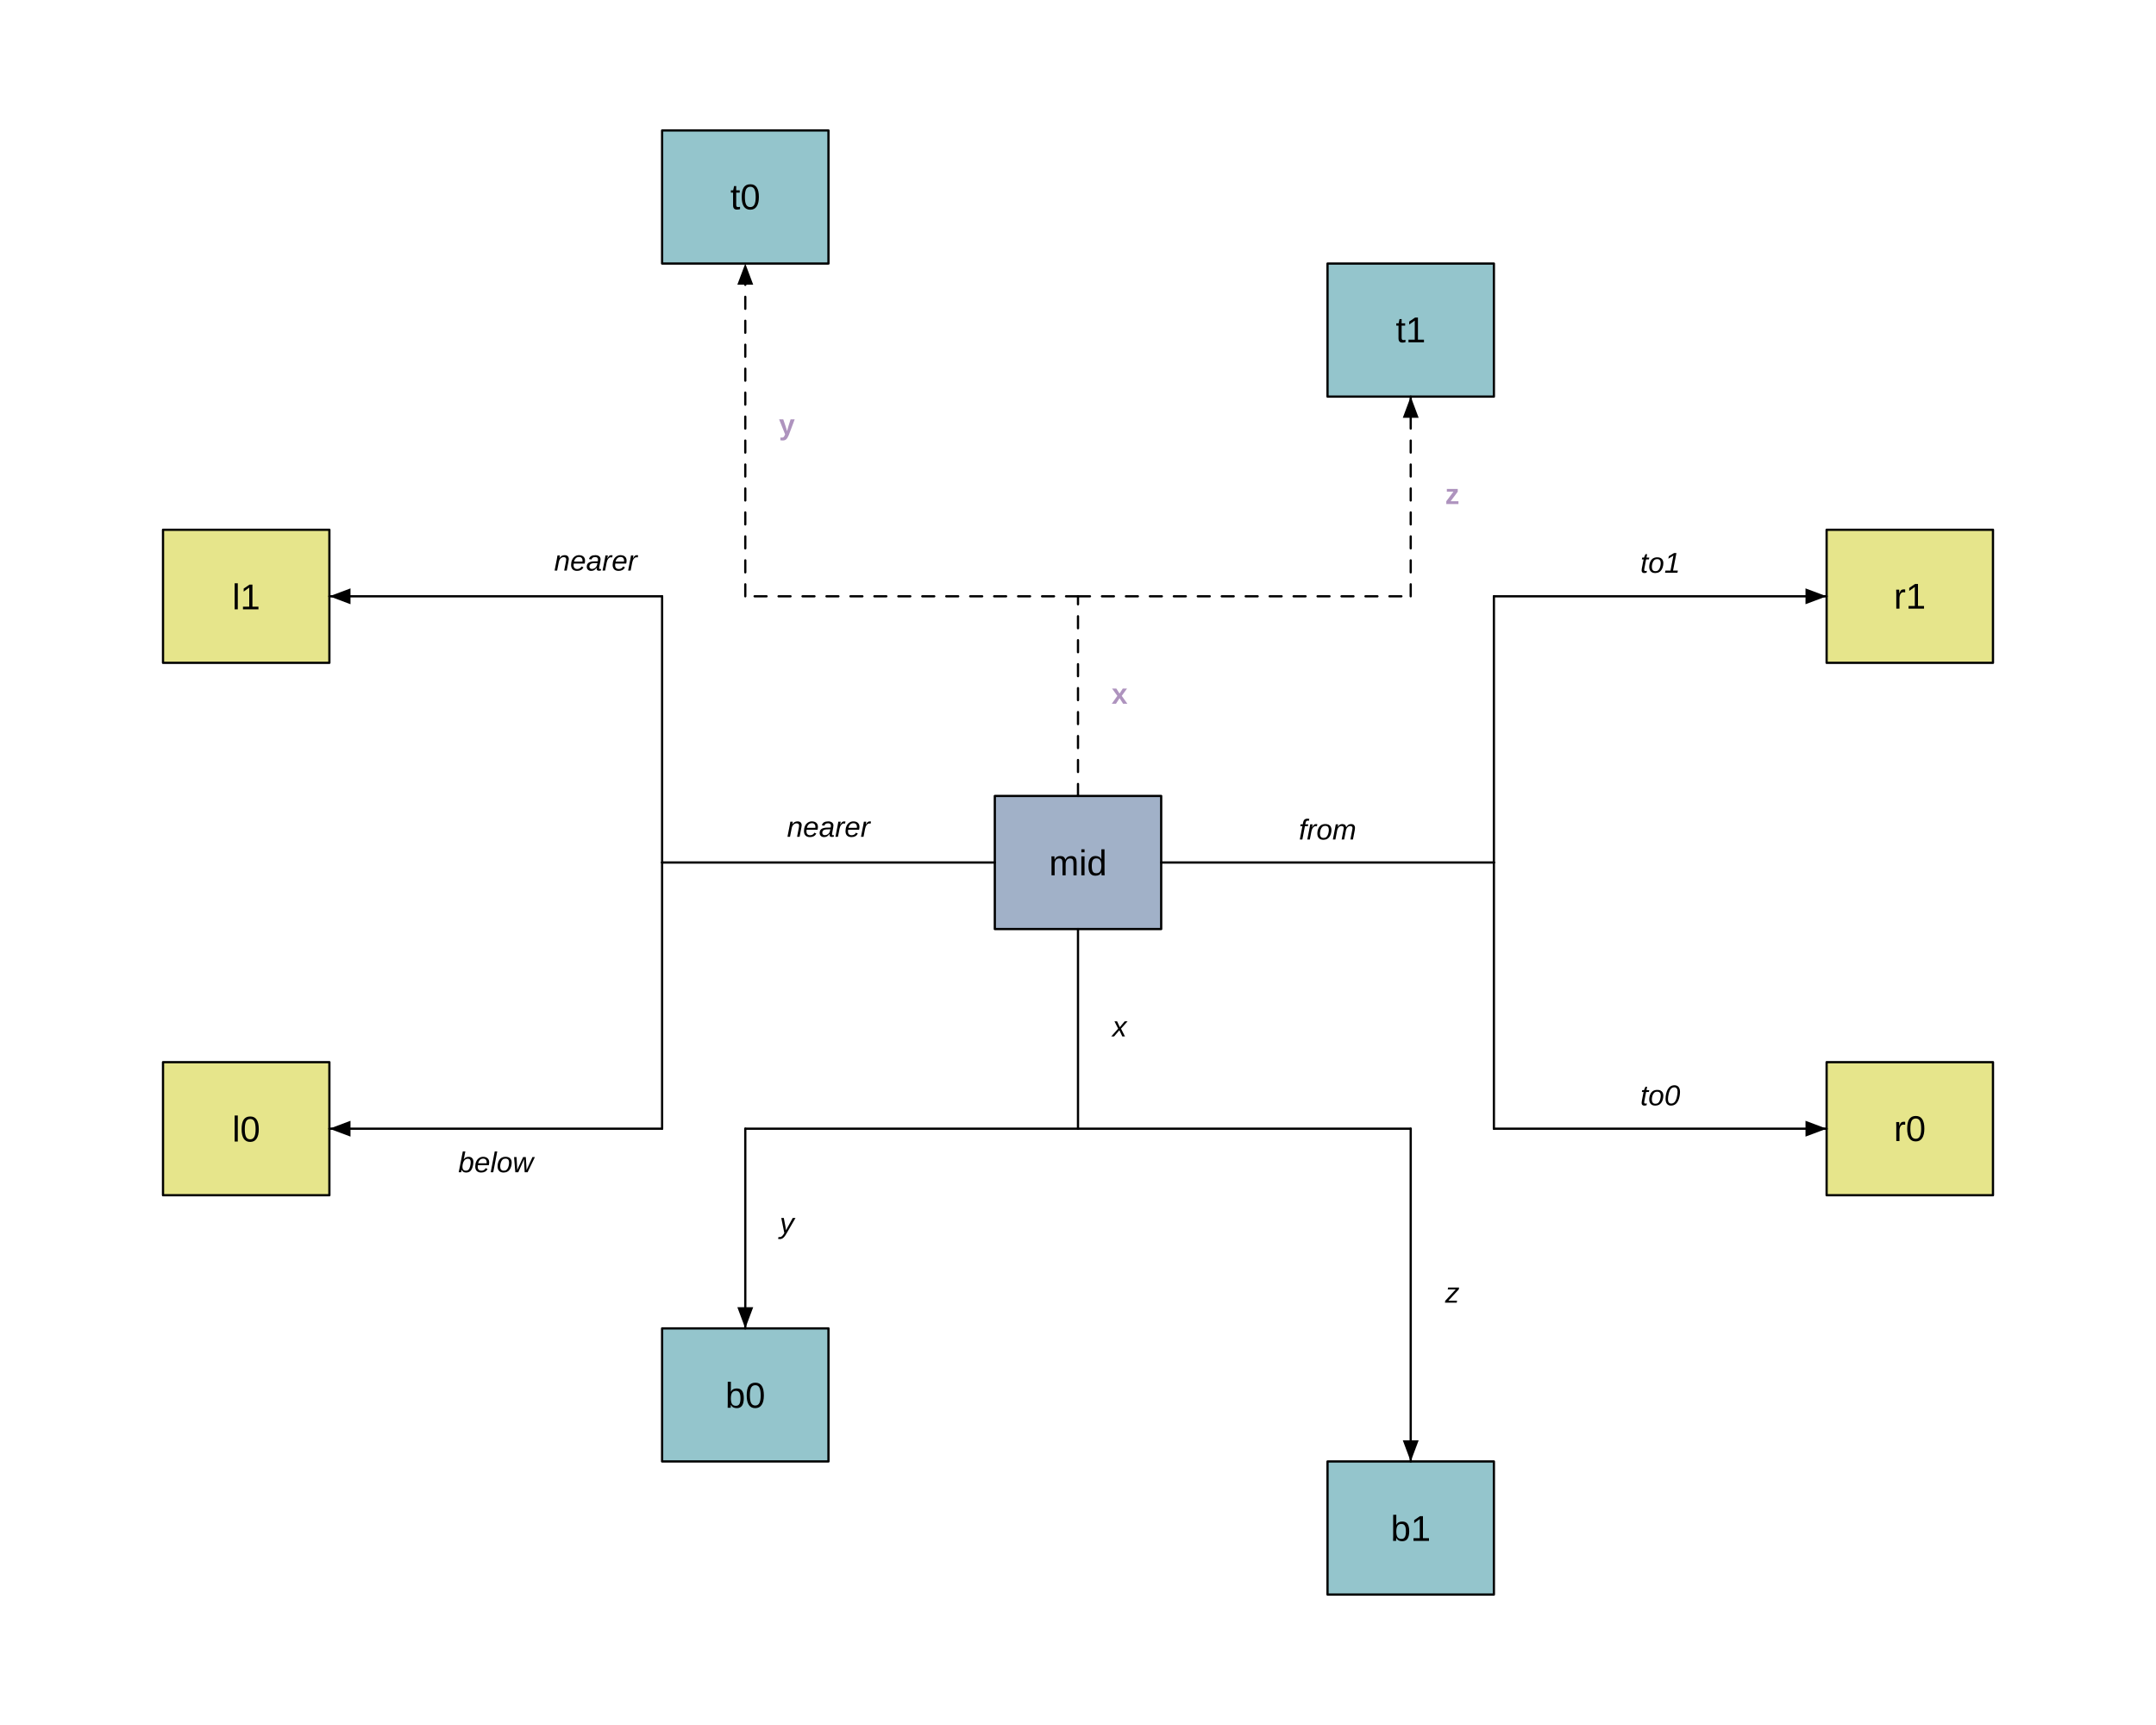
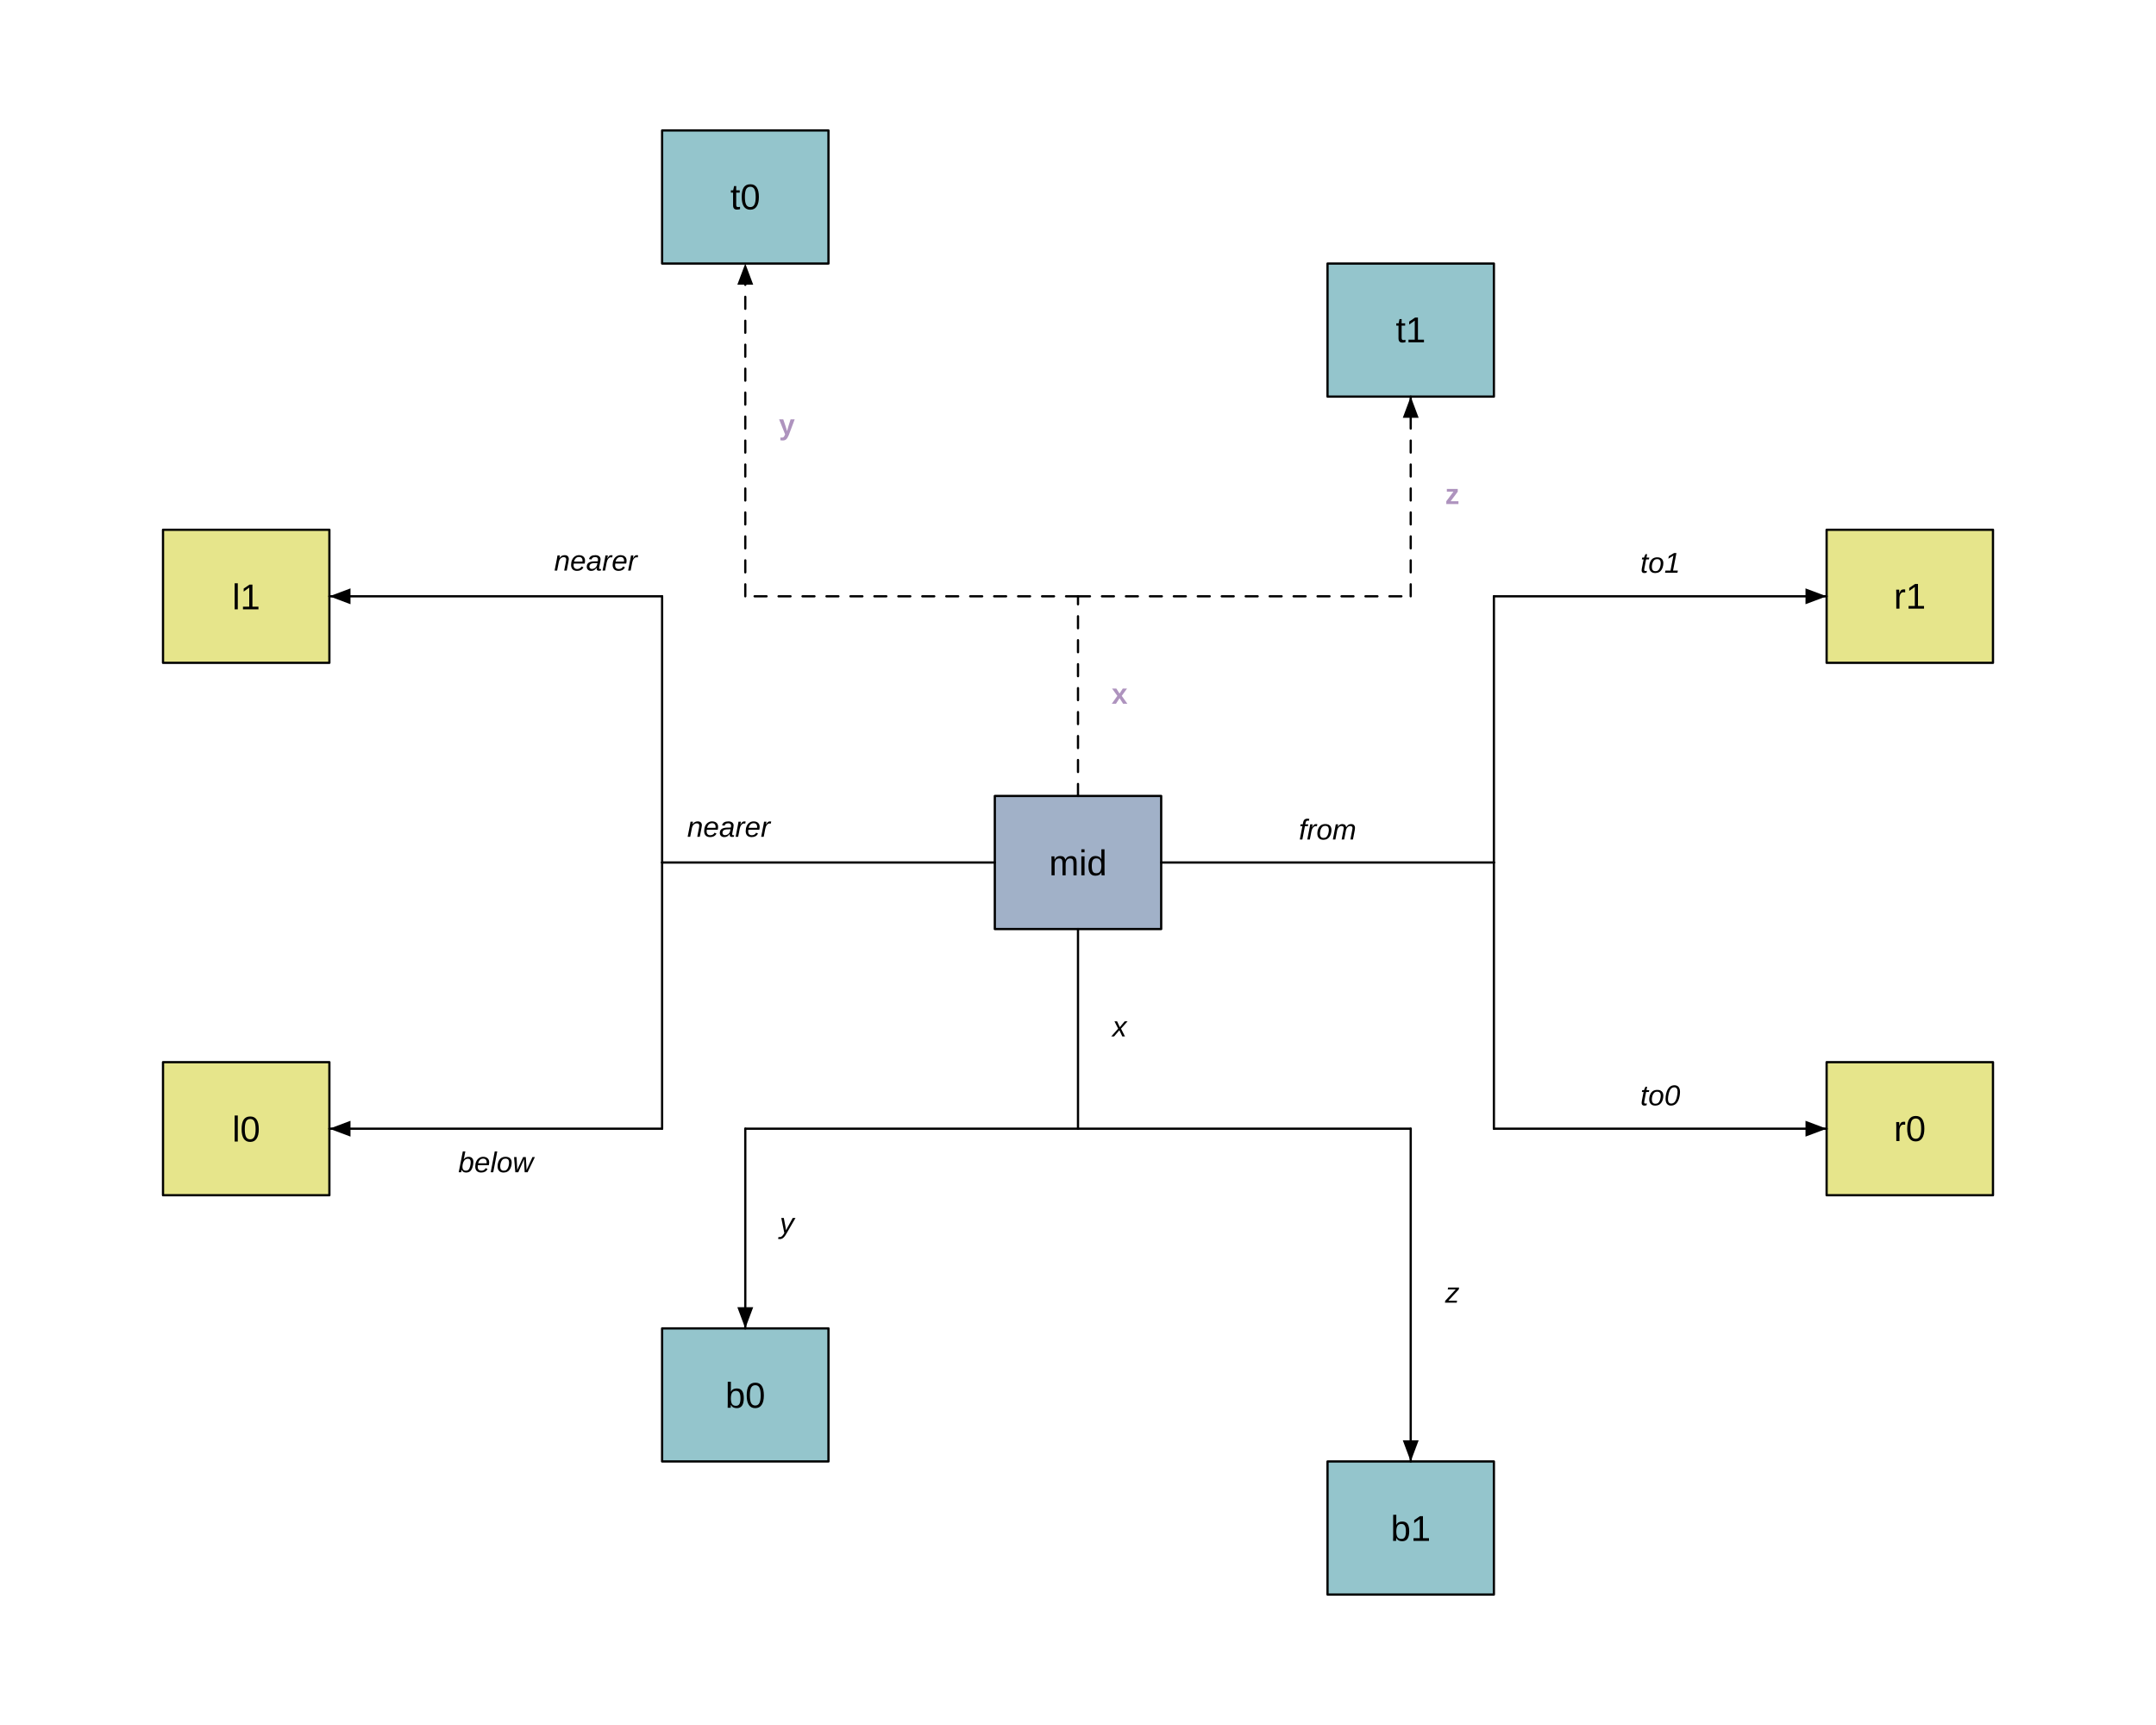
<svg xmlns="http://www.w3.org/2000/svg" viewBox="0 0 720.00 576.00">
  <defs>
    <style type="text/css">
    line, polyline, polygon, path, rect, circle {
      fill: none;
      stroke: #000000;
      stroke-linecap: round;
      stroke-linejoin: round;
      stroke-miterlimit: 10.00;
    }
  </style>
  </defs>
  <rect width="100%" height="100%" style="stroke: none; fill: #FFFFFF;" />
  <text transform="translate(-2.88,291.34) rotate(-90)" style="font-size: 12.00px; font-family: Liberation Sans;" textLength="6.67px" lengthAdjust="spacingAndGlyphs">0</text>
  <rect x="332.22" y="265.78" width="55.56" height="44.44" style="stroke-width: 0.75; fill: #A1B1C8;" />
  <text x="350.33" y="292.29" style="font-size: 12.00px; font-family: Liberation Sans;" textLength="19.34px" lengthAdjust="spacingAndGlyphs">mid</text>
  <rect x="610.00" y="176.89" width="55.56" height="44.44" style="stroke-width: 0.75; fill: #E6E58B;" />
  <text x="632.44" y="203.24" style="font-size: 12.00px; font-family: Liberation Sans;" textLength="10.67px" lengthAdjust="spacingAndGlyphs">r1</text>
  <rect x="610.00" y="354.67" width="55.56" height="44.44" style="stroke-width: 0.75; fill: #E6E58B;" />
  <text x="632.44" y="381.01" style="font-size: 12.00px; font-family: Liberation Sans;" textLength="10.67px" lengthAdjust="spacingAndGlyphs">r0</text>
  <rect x="54.44" y="176.89" width="55.56" height="44.44" style="stroke-width: 0.75; fill: #E6E58B;" />
  <text x="77.55" y="203.46" style="font-size: 12.00px; font-family: Liberation Sans;" textLength="9.34px" lengthAdjust="spacingAndGlyphs">l1</text>
  <rect x="54.44" y="354.67" width="55.56" height="44.44" style="stroke-width: 0.75; fill: #E6E58B;" />
  <text x="77.55" y="381.18" style="font-size: 12.00px; font-family: Liberation Sans;" textLength="9.34px" lengthAdjust="spacingAndGlyphs">l0</text>
  <rect x="221.11" y="43.56" width="55.56" height="44.44" style="stroke-width: 0.75; fill: #94C5CC;" />
  <text x="243.89" y="69.90" style="font-size: 12.00px; font-family: Liberation Sans;" textLength="10.00px" lengthAdjust="spacingAndGlyphs">t0</text>
  <rect x="443.33" y="88.00" width="55.56" height="44.44" style="stroke-width: 0.75; fill: #94C5CC;" />
  <text x="466.11" y="114.30" style="font-size: 12.00px; font-family: Liberation Sans;" textLength="10.00px" lengthAdjust="spacingAndGlyphs">t1</text>
  <rect x="221.11" y="443.56" width="55.56" height="44.44" style="stroke-width: 0.75; fill: #94C5CC;" />
  <text x="242.22" y="470.07" style="font-size: 12.00px; font-family: Liberation Sans;" textLength="13.34px" lengthAdjust="spacingAndGlyphs">b0</text>
  <rect x="443.33" y="488.00" width="55.56" height="44.44" style="stroke-width: 0.75; fill: #94C5CC;" />
  <text x="464.44" y="514.51" style="font-size: 12.00px; font-family: Liberation Sans;" textLength="13.34px" lengthAdjust="spacingAndGlyphs">b1</text>
  <rect x="498.89" y="288.00" width="0.00" height="0.00" style="stroke-width: 0.75; fill: #CCCCCC;" />
  <line x1="387.78" y1="288.00" x2="498.89" y2="288.00" style="stroke-width: 0.75;" />
  <text x="433.75" y="280.32" style="font-size: 9.60px; font-style: italic; font-family: Liberation Sans;" textLength="19.17px" lengthAdjust="spacingAndGlyphs">from</text>
  <rect x="498.89" y="376.89" width="0.00" height="0.00" style="stroke-width: 0.75; fill: #CCCCCC;" />
  <line x1="498.89" y1="288.00" x2="498.89" y2="376.89" style="stroke-width: 0.75;" />
  <line x1="498.89" y1="376.89" x2="610.00" y2="376.89" style="stroke-width: 0.75;" />
  <polygon points="602.95,379.53 610.00,376.89 602.95,374.24 " style="stroke-width: 0.00; fill: #000000;" />
  <text x="547.78" y="369.08" style="font-size: 9.60px; font-style: italic; font-family: Liberation Sans;" textLength="13.33px" lengthAdjust="spacingAndGlyphs">to0</text>
  <rect x="498.89" y="199.11" width="0.00" height="0.00" style="stroke-width: 0.75; fill: #CCCCCC;" />
  <line x1="498.89" y1="288.00" x2="498.89" y2="199.11" style="stroke-width: 0.75;" />
  <line x1="498.89" y1="199.11" x2="610.00" y2="199.11" style="stroke-width: 0.75;" />
  <polygon points="602.95,201.76 610.00,199.11 602.95,196.47 " style="stroke-width: 0.00; fill: #000000;" />
  <text x="547.78" y="191.25" style="font-size: 9.60px; font-style: italic; font-family: Liberation Sans;" textLength="13.33px" lengthAdjust="spacingAndGlyphs">to1</text>
  <rect x="221.11" y="288.00" width="0.00" height="0.00" style="stroke-width: 0.75; fill: #CCCCCC;" />
  <line x1="332.22" y1="288.00" x2="221.11" y2="288.00" style="stroke-width: 0.75;" />
-   <text x="262.82" y="279.42" style="font-size: 9.60px; font-style: italic; font-family: Liberation Sans;" textLength="27.69px" lengthAdjust="spacingAndGlyphs">nearer</text>
+   <text x="229.49" y="279.42" style="font-size: 9.60px; font-style: italic; font-family: Liberation Sans;" textLength="27.69px" lengthAdjust="spacingAndGlyphs">nearer</text>
  <rect x="221.11" y="376.89" width="0.00" height="0.00" style="stroke-width: 0.75; fill: #CCCCCC;" />
  <line x1="221.11" y1="288.00" x2="221.11" y2="376.89" style="stroke-width: 0.75;" />
  <line x1="221.11" y1="376.89" x2="110.00" y2="376.89" style="stroke-width: 0.75;" />
  <polygon points="117.05,374.24 110.00,376.89 117.05,379.53 " style="stroke-width: 0.00; fill: #000000;" />
  <text x="153.04" y="391.43" style="font-size: 9.60px; font-style: italic; font-family: Liberation Sans;" textLength="25.03px" lengthAdjust="spacingAndGlyphs">below</text>
  <rect x="221.11" y="199.11" width="0.00" height="0.00" style="stroke-width: 0.75; fill: #CCCCCC;" />
  <line x1="221.11" y1="288.00" x2="221.11" y2="199.11" style="stroke-width: 0.75;" />
  <line x1="221.11" y1="199.11" x2="110.00" y2="199.11" style="stroke-width: 0.75;" />
  <polygon points="117.05,196.47 110.00,199.11 117.05,201.76 " style="stroke-width: 0.00; fill: #000000;" />
  <text x="185.05" y="190.53" style="font-size: 9.60px; font-style: italic; font-family: Liberation Sans;" textLength="27.69px" lengthAdjust="spacingAndGlyphs">nearer</text>
  <rect x="360.00" y="199.11" width="0.00" height="0.00" style="stroke-width: 0.75; fill: #CCCCCC;" />
  <line x1="360.00" y1="265.78" x2="360.00" y2="199.11" style="stroke-width: 0.75; stroke-dasharray: 4.00,4.00;" />
  <text x="371.22" y="234.98" style="font-size: 9.60px; font-weight: bold; fill: #AE93BE; font-family: Liberation Sans;" textLength="5.33px" lengthAdjust="spacingAndGlyphs">x</text>
  <rect x="248.89" y="199.11" width="0.00" height="0.00" style="stroke-width: 0.75; fill: #CCCCCC;" />
  <line x1="360.00" y1="199.11" x2="248.89" y2="199.11" style="stroke-width: 0.75; stroke-dasharray: 4.00,4.00;" />
  <line x1="248.89" y1="199.11" x2="248.89" y2="88.00" style="stroke-width: 0.75; stroke-dasharray: 4.00,4.00;" />
  <polygon points="251.53,95.05 248.89,88.00 246.24,95.05 " style="stroke-width: 0.00; fill: #000000;" />
  <text x="260.11" y="145.09" style="font-size: 9.60px; font-weight: bold; fill: #AE93BE; font-family: Liberation Sans;" textLength="5.33px" lengthAdjust="spacingAndGlyphs">y</text>
  <rect x="471.11" y="199.11" width="0.00" height="0.00" style="stroke-width: 0.75; fill: #CCCCCC;" />
  <line x1="360.00" y1="199.11" x2="471.11" y2="199.11" style="stroke-width: 0.75; stroke-dasharray: 4.00,4.00;" />
  <line x1="471.11" y1="199.11" x2="471.11" y2="132.44" style="stroke-width: 0.75; stroke-dasharray: 4.00,4.00;" />
  <polygon points="473.76,139.50 471.11,132.44 468.47,139.50 " style="stroke-width: 0.00; fill: #000000;" />
  <text x="482.60" y="168.31" style="font-size: 9.60px; font-weight: bold; fill: #AE93BE; font-family: Liberation Sans;" textLength="4.80px" lengthAdjust="spacingAndGlyphs">z</text>
  <rect x="360.00" y="376.89" width="0.00" height="0.00" style="stroke-width: 0.75; fill: #CCCCCC;" />
  <line x1="360.00" y1="310.22" x2="360.00" y2="376.89" style="stroke-width: 0.75;" />
  <text x="371.49" y="346.09" style="font-size: 9.60px; font-style: italic; font-family: Liberation Sans;" textLength="4.80px" lengthAdjust="spacingAndGlyphs">x</text>
  <rect x="248.89" y="376.89" width="0.00" height="0.00" style="stroke-width: 0.75; fill: #CCCCCC;" />
  <line x1="360.00" y1="376.89" x2="248.89" y2="376.89" style="stroke-width: 0.75;" />
  <line x1="248.89" y1="376.89" x2="248.89" y2="443.56" style="stroke-width: 0.75;" />
  <polygon points="246.24,436.50 248.89,443.56 251.53,436.50 " style="stroke-width: 0.00; fill: #000000;" />
  <text x="260.38" y="411.76" style="font-size: 9.60px; font-style: italic; font-family: Liberation Sans;" textLength="4.80px" lengthAdjust="spacingAndGlyphs">y</text>
  <rect x="471.11" y="376.89" width="0.00" height="0.00" style="stroke-width: 0.75; fill: #CCCCCC;" />
  <line x1="360.00" y1="376.89" x2="471.11" y2="376.89" style="stroke-width: 0.75;" />
  <line x1="471.11" y1="376.89" x2="471.11" y2="488.00" style="stroke-width: 0.75;" />
  <polygon points="468.47,480.95 471.11,488.00 473.76,480.95 " style="stroke-width: 0.00; fill: #000000;" />
  <text x="482.60" y="434.98" style="font-size: 9.60px; font-style: italic; font-family: Liberation Sans;" textLength="4.80px" lengthAdjust="spacingAndGlyphs">z</text>
</svg>
